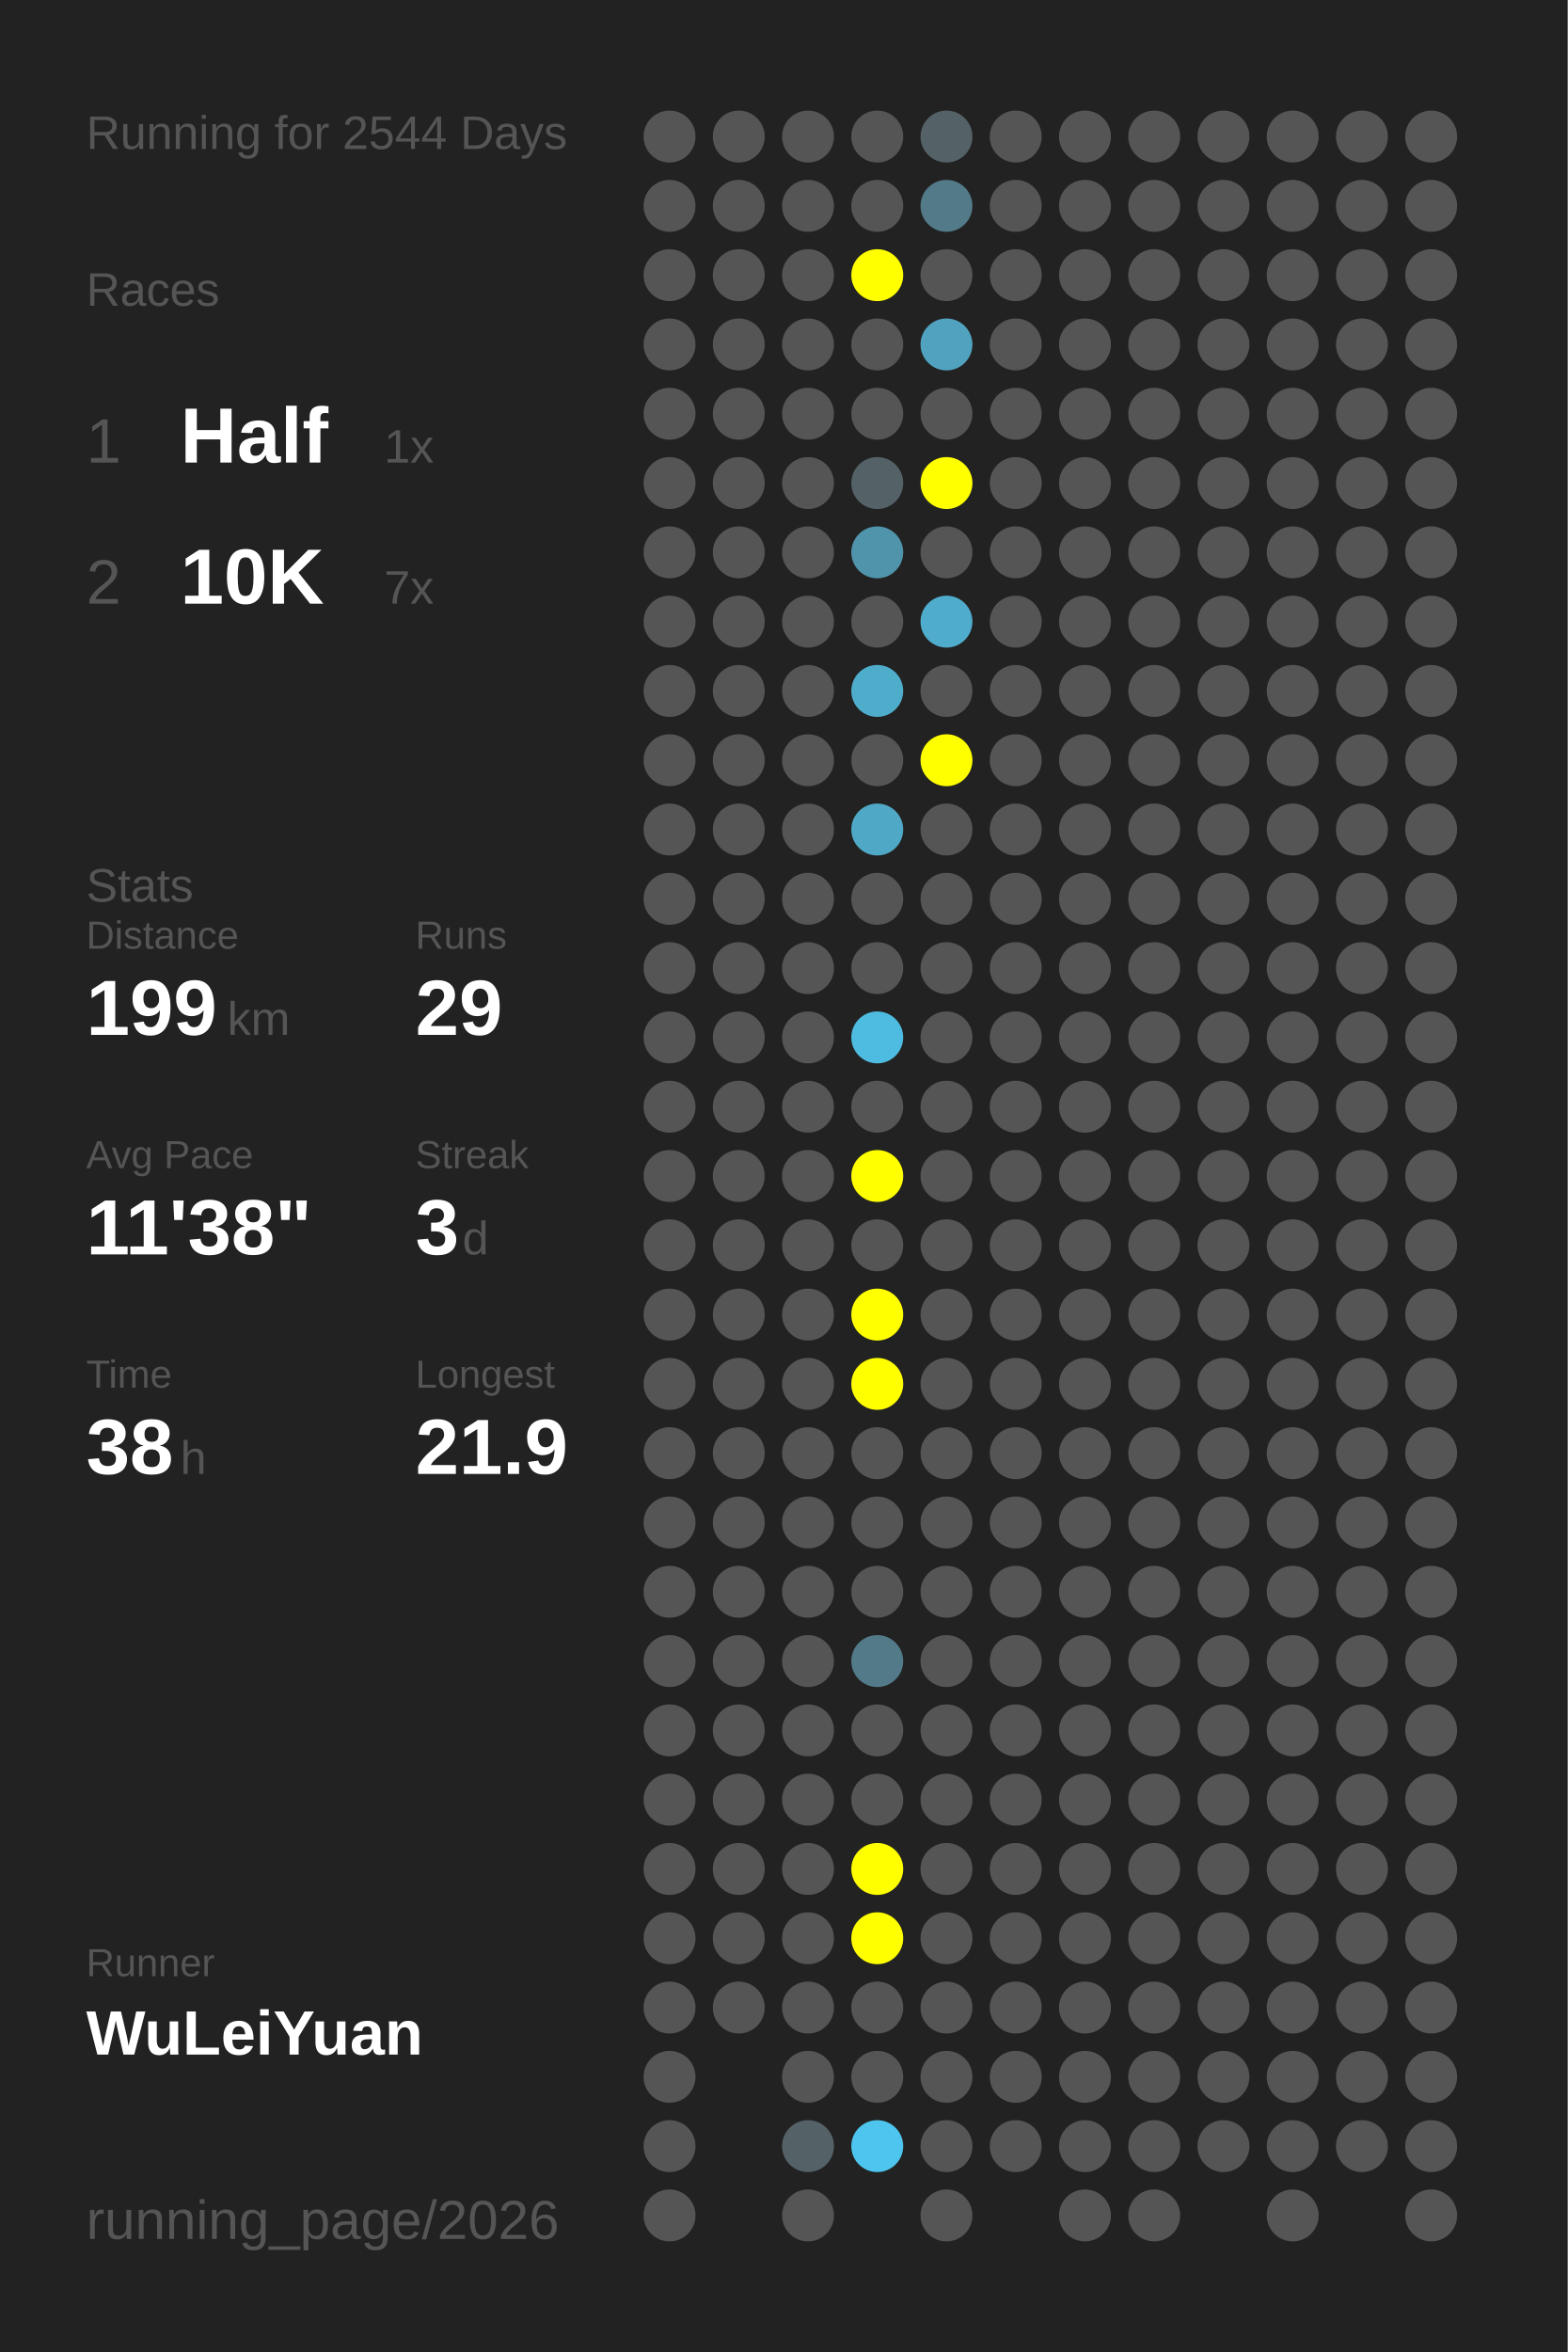
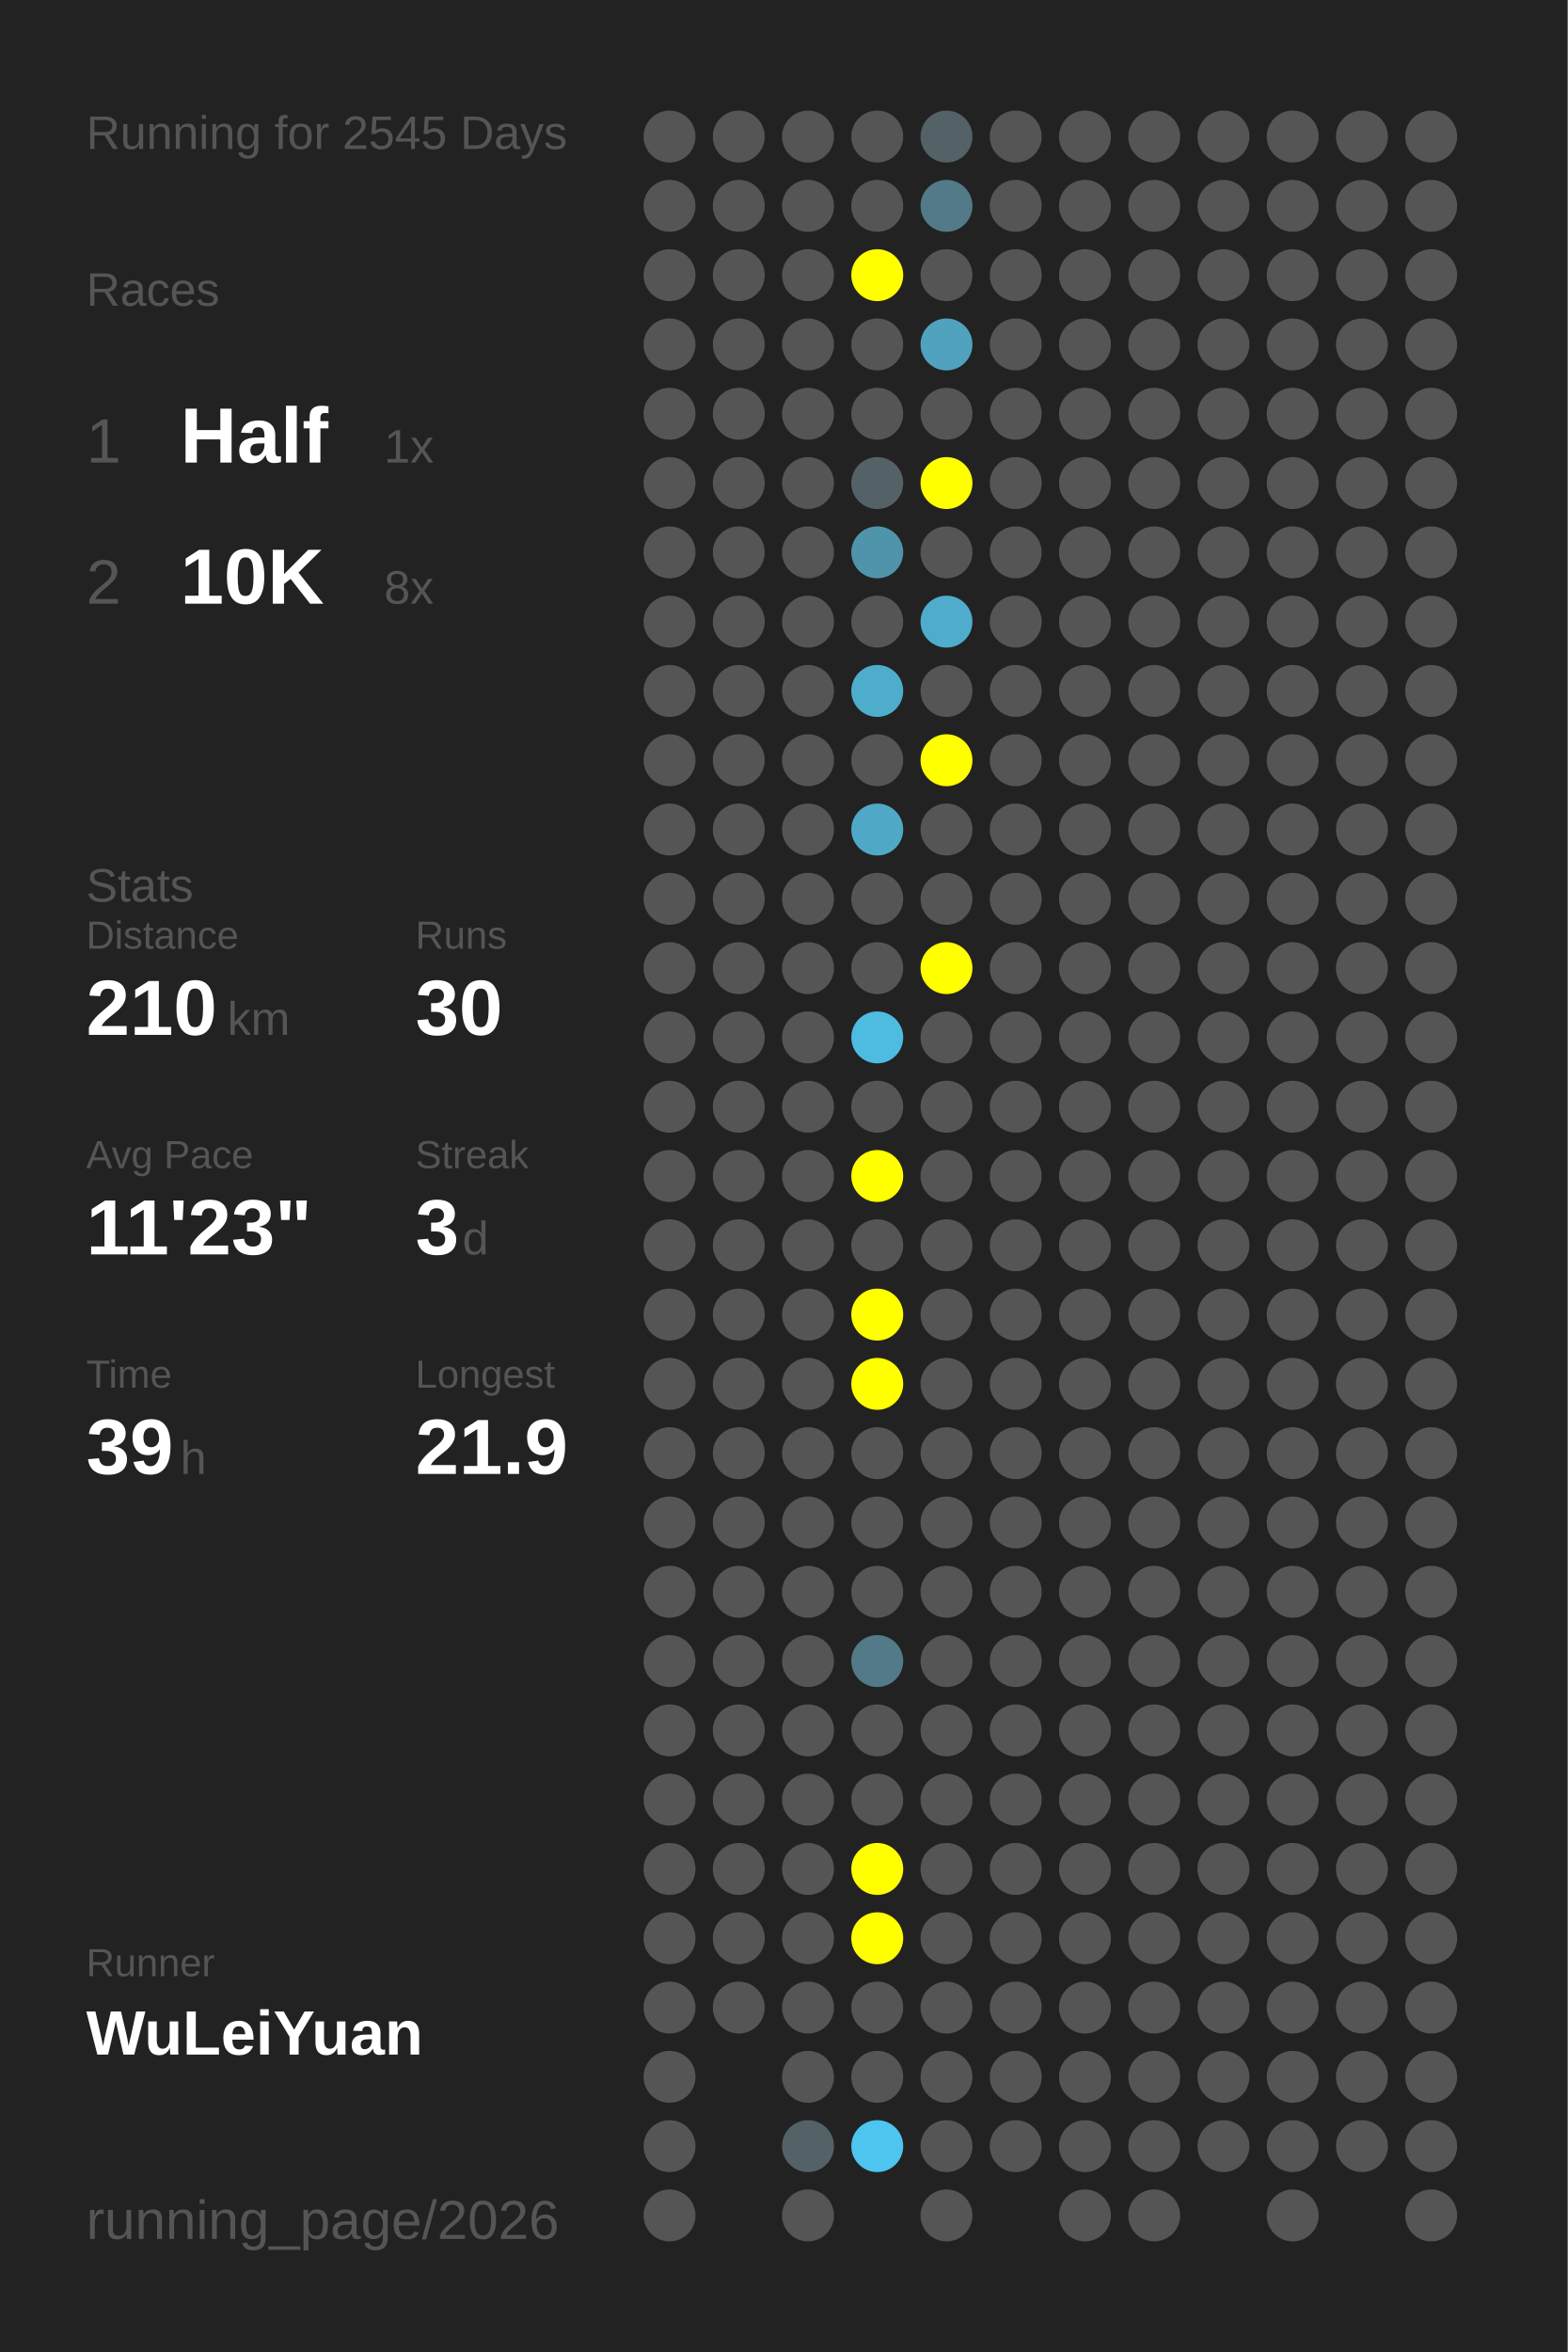
<svg xmlns="http://www.w3.org/2000/svg" baseProfile="full" height="300mm" version="1.1" viewBox="0,0,200,300" width="200mm">
  <defs />
  <rect fill="#222222" height="300" width="200" x="0" y="0" />
-   <text fill="#555555" style="font-size:6px; font-family:Arial;" x="11" y="19">Running for 2544 Days</text>
+   <text fill="#555555" style="font-size:6px; font-family:Arial;" x="11" y="19">Running for 2545 Days</text>
  <text fill="#555555" style="font-size:6px; font-family:Arial;" x="11" y="39">Races</text>
  <text fill="#555555" style="font-size:8px; font-family:Arial;" x="11" y="59">1</text>
  <text fill="#FFFFFF" style="font-size:10px; font-family:Arial; font-weight:bold;" x="23" y="59">Half</text>
  <text fill="#555555" style="font-size:6px; font-family:Arial;" x="49" y="59">1x</text>
  <text fill="#555555" style="font-size:8px; font-family:Arial;" x="11" y="77">2</text>
  <text fill="#FFFFFF" style="font-size:10px; font-family:Arial; font-weight:bold;" x="23" y="77">10K</text>
-   <text fill="#555555" style="font-size:6px; font-family:Arial;" x="49" y="77">7x</text>
+   <text fill="#555555" style="font-size:6px; font-family:Arial;" x="49" y="77">8x</text>
  <text fill="#555555" style="font-size:6px; font-family:Arial;" x="11" y="115">Stats</text>
  <text fill="#555555" style="font-size:5px; font-family:Arial;" x="11" y="121">Distance</text>
-   <text fill="#FFFFFF" style="font-size:10px; font-family:Arial; font-weight:bold;" x="11" y="132">199</text>
+   <text fill="#FFFFFF" style="font-size:10px; font-family:Arial; font-weight:bold;" x="11" y="132">210</text>
  <text fill="#555555" style="font-size:6px; font-family:Arial;" x="29" y="132">km</text>
  <text fill="#555555" style="font-size:5px; font-family:Arial;" x="53" y="121">Runs</text>
-   <text fill="#FFFFFF" style="font-size:10px; font-family:Arial; font-weight:bold;" x="53" y="132">29</text>
+   <text fill="#FFFFFF" style="font-size:10px; font-family:Arial; font-weight:bold;" x="53" y="132">30</text>
  <text fill="#555555" style="font-size:5px; font-family:Arial;" x="11" y="149">Avg Pace</text>
-   <text fill="#FFFFFF" style="font-size:10px; font-family:Arial; font-weight:bold;" x="11" y="160">11'38"</text>
+   <text fill="#FFFFFF" style="font-size:10px; font-family:Arial; font-weight:bold;" x="11" y="160">11'23"</text>
  <text fill="#555555" style="font-size:5px; font-family:Arial;" x="53" y="149">Streak</text>
  <text fill="#FFFFFF" style="font-size:10px; font-family:Arial; font-weight:bold;" x="53" y="160">3</text>
  <text fill="#555555" style="font-size:6px; font-family:Arial;" x="59" y="160">d</text>
  <text fill="#555555" style="font-size:5px; font-family:Arial;" x="11" y="177">Time</text>
-   <text fill="#FFFFFF" style="font-size:10px; font-family:Arial; font-weight:bold;" x="11" y="188">38</text>
+   <text fill="#FFFFFF" style="font-size:10px; font-family:Arial; font-weight:bold;" x="11" y="188">39</text>
  <text fill="#555555" style="font-size:6px; font-family:Arial;" x="23" y="188">h</text>
  <text fill="#555555" style="font-size:5px; font-family:Arial;" x="53" y="177">Longest</text>
  <text fill="#FFFFFF" style="font-size:10px; font-family:Arial; font-weight:bold;" x="53" y="188">21.9</text>
  <text fill="#555555" style="font-size:5px; font-family:Arial;" x="11" y="252.065">Runner</text>
  <text fill="#FFFFFF" style="font-size:8px; font-family:Arial; font-weight:bold;" x="11" y="262.065">WuLeiYuan</text>
  <text fill="#555555" style="font-size:7px; font-family:Arial;" x="11" y="285.581">running_page/2026</text>
  <circle cx="85.417" cy="17.419" fill="#555555" r="3.312" />
  <circle cx="85.417" cy="26.258" fill="#555555" r="3.312" />
  <circle cx="85.417" cy="35.097" fill="#555555" r="3.312" />
  <circle cx="85.417" cy="43.935" fill="#555555" r="3.312" />
  <circle cx="85.417" cy="52.774" fill="#555555" r="3.312" />
  <circle cx="85.417" cy="61.613" fill="#555555" r="3.312" />
  <circle cx="85.417" cy="70.452" fill="#555555" r="3.312" />
  <circle cx="85.417" cy="79.29" fill="#555555" r="3.312" />
  <circle cx="85.417" cy="88.129" fill="#555555" r="3.312" />
  <circle cx="85.417" cy="96.968" fill="#555555" r="3.312" />
  <circle cx="85.417" cy="105.806" fill="#555555" r="3.312" />
  <circle cx="85.417" cy="114.645" fill="#555555" r="3.312" />
  <circle cx="85.417" cy="123.484" fill="#555555" r="3.312" />
  <circle cx="85.417" cy="132.323" fill="#555555" r="3.312" />
  <circle cx="85.417" cy="141.161" fill="#555555" r="3.312" />
  <circle cx="85.417" cy="150" fill="#555555" r="3.312" />
  <circle cx="85.417" cy="158.839" fill="#555555" r="3.312" />
  <circle cx="85.417" cy="167.677" fill="#555555" r="3.312" />
  <circle cx="85.417" cy="176.516" fill="#555555" r="3.312" />
  <circle cx="85.417" cy="185.355" fill="#555555" r="3.312" />
  <circle cx="85.417" cy="194.194" fill="#555555" r="3.312" />
  <circle cx="85.417" cy="203.032" fill="#555555" r="3.312" />
  <circle cx="85.417" cy="211.871" fill="#555555" r="3.312" />
  <circle cx="85.417" cy="220.71" fill="#555555" r="3.312" />
  <circle cx="85.417" cy="229.548" fill="#555555" r="3.312" />
  <circle cx="85.417" cy="238.387" fill="#555555" r="3.312" />
  <circle cx="85.417" cy="247.226" fill="#555555" r="3.312" />
  <circle cx="85.417" cy="256.065" fill="#555555" r="3.312" />
  <circle cx="85.417" cy="264.903" fill="#555555" r="3.312" />
  <circle cx="85.417" cy="273.742" fill="#555555" r="3.312" />
  <circle cx="85.417" cy="282.581" fill="#555555" r="3.312" />
  <circle cx="94.25" cy="17.419" fill="#555555" r="3.312" />
  <circle cx="94.25" cy="26.258" fill="#555555" r="3.312" />
  <circle cx="94.25" cy="35.097" fill="#555555" r="3.312" />
  <circle cx="94.25" cy="43.935" fill="#555555" r="3.312" />
  <circle cx="94.25" cy="52.774" fill="#555555" r="3.312" />
  <circle cx="94.25" cy="61.613" fill="#555555" r="3.312" />
  <circle cx="94.25" cy="70.452" fill="#555555" r="3.312" />
  <circle cx="94.25" cy="79.29" fill="#555555" r="3.312" />
  <circle cx="94.25" cy="88.129" fill="#555555" r="3.312" />
  <circle cx="94.25" cy="96.968" fill="#555555" r="3.312" />
  <circle cx="94.25" cy="105.806" fill="#555555" r="3.312" />
  <circle cx="94.25" cy="114.645" fill="#555555" r="3.312" />
  <circle cx="94.25" cy="123.484" fill="#555555" r="3.312" />
  <circle cx="94.25" cy="132.323" fill="#555555" r="3.312" />
  <circle cx="94.25" cy="141.161" fill="#555555" r="3.312" />
  <circle cx="94.25" cy="150" fill="#555555" r="3.312" />
  <circle cx="94.25" cy="158.839" fill="#555555" r="3.312" />
  <circle cx="94.25" cy="167.677" fill="#555555" r="3.312" />
  <circle cx="94.25" cy="176.516" fill="#555555" r="3.312" />
  <circle cx="94.25" cy="185.355" fill="#555555" r="3.312" />
  <circle cx="94.25" cy="194.194" fill="#555555" r="3.312" />
  <circle cx="94.25" cy="203.032" fill="#555555" r="3.312" />
  <circle cx="94.25" cy="211.871" fill="#555555" r="3.312" />
  <circle cx="94.25" cy="220.71" fill="#555555" r="3.312" />
  <circle cx="94.25" cy="229.548" fill="#555555" r="3.312" />
  <circle cx="94.25" cy="238.387" fill="#555555" r="3.312" />
  <circle cx="94.25" cy="247.226" fill="#555555" r="3.312" />
  <circle cx="94.25" cy="256.065" fill="#555555" r="3.312" />
  <circle cx="103.083" cy="17.419" fill="#555555" r="3.312" />
  <circle cx="103.083" cy="26.258" fill="#555555" r="3.312" />
  <circle cx="103.083" cy="35.097" fill="#555555" r="3.312" />
  <circle cx="103.083" cy="43.935" fill="#555555" r="3.312" />
  <circle cx="103.083" cy="52.774" fill="#555555" r="3.312" />
  <circle cx="103.083" cy="61.613" fill="#555555" r="3.312" />
  <circle cx="103.083" cy="70.452" fill="#555555" r="3.312" />
  <circle cx="103.083" cy="79.29" fill="#555555" r="3.312" />
  <circle cx="103.083" cy="88.129" fill="#555555" r="3.312" />
  <circle cx="103.083" cy="96.968" fill="#555555" r="3.312" />
  <circle cx="103.083" cy="105.806" fill="#555555" r="3.312" />
  <circle cx="103.083" cy="114.645" fill="#555555" r="3.312" />
  <circle cx="103.083" cy="123.484" fill="#555555" r="3.312" />
  <circle cx="103.083" cy="132.323" fill="#555555" r="3.312" />
  <circle cx="103.083" cy="141.161" fill="#555555" r="3.312" />
  <circle cx="103.083" cy="150" fill="#555555" r="3.312" />
  <circle cx="103.083" cy="158.839" fill="#555555" r="3.312" />
  <circle cx="103.083" cy="167.677" fill="#555555" r="3.312" />
  <circle cx="103.083" cy="176.516" fill="#555555" r="3.312" />
  <circle cx="103.083" cy="185.355" fill="#555555" r="3.312" />
  <circle cx="103.083" cy="194.194" fill="#555555" r="3.312" />
  <circle cx="103.083" cy="203.032" fill="#555555" r="3.312" />
  <circle cx="103.083" cy="211.871" fill="#555555" r="3.312" />
  <circle cx="103.083" cy="220.71" fill="#555555" r="3.312" />
  <circle cx="103.083" cy="229.548" fill="#555555" r="3.312" />
  <circle cx="103.083" cy="238.387" fill="#555555" r="3.312" />
  <circle cx="103.083" cy="247.226" fill="#555555" r="3.312" />
  <circle cx="103.083" cy="256.065" fill="#555555" r="3.312" />
  <circle cx="103.083" cy="264.903" fill="#555555" r="3.312" />
  <circle cx="103.083" cy="273.742" fill="#546267" r="3.312" />
  <circle cx="103.083" cy="282.581" fill="#555555" r="3.312" />
  <circle cx="111.917" cy="17.419" fill="#555555" r="3.312" />
  <circle cx="111.917" cy="26.258" fill="#555555" r="3.312" />
  <circle cx="111.917" cy="35.097" fill="#FFFF00" r="3.312" />
  <circle cx="111.917" cy="43.935" fill="#555555" r="3.312" />
  <circle cx="111.917" cy="52.774" fill="#555555" r="3.312" />
  <circle cx="111.917" cy="61.613" fill="#546267" r="3.312" />
  <circle cx="111.917" cy="70.452" fill="#5094ab" r="3.312" />
  <circle cx="111.917" cy="79.29" fill="#555555" r="3.312" />
  <circle cx="111.917" cy="88.129" fill="#4fadcc" r="3.312" />
  <circle cx="111.917" cy="96.968" fill="#555555" r="3.312" />
  <circle cx="111.917" cy="105.806" fill="#4fa8c6" r="3.312" />
  <circle cx="111.917" cy="114.645" fill="#555555" r="3.312" />
  <circle cx="111.917" cy="123.484" fill="#555555" r="3.312" />
  <circle cx="111.917" cy="132.323" fill="#4ebbe0" r="3.312" />
  <circle cx="111.917" cy="141.161" fill="#555555" r="3.312" />
  <circle cx="111.917" cy="150" fill="#FFFF00" r="3.312" />
  <circle cx="111.917" cy="158.839" fill="#555555" r="3.312" />
  <circle cx="111.917" cy="167.677" fill="#FFFF00" r="3.312" />
  <circle cx="111.917" cy="176.516" fill="#FFFF00" r="3.312" />
  <circle cx="111.917" cy="185.355" fill="#555555" r="3.312" />
  <circle cx="111.917" cy="194.194" fill="#555555" r="3.312" />
  <circle cx="111.917" cy="203.032" fill="#555555" r="3.312" />
  <circle cx="111.917" cy="211.871" fill="#527a88" r="3.312" />
  <circle cx="111.917" cy="220.71" fill="#555555" r="3.312" />
  <circle cx="111.917" cy="229.548" fill="#555555" r="3.312" />
  <circle cx="111.917" cy="238.387" fill="#FFFF00" r="3.312" />
  <circle cx="111.917" cy="247.226" fill="#FFFF00" r="3.312" />
  <circle cx="111.917" cy="256.065" fill="#555555" r="3.312" />
  <circle cx="111.917" cy="264.903" fill="#555555" r="3.312" />
  <circle cx="111.917" cy="273.742" fill="#4dc5ee" r="3.312" />
  <circle cx="120.75" cy="17.419" fill="#546166" r="3.312" />
  <circle cx="120.75" cy="26.258" fill="#527a88" r="3.312" />
  <circle cx="120.75" cy="35.097" fill="#555555" r="3.312" />
  <circle cx="120.75" cy="43.935" fill="#50a2bf" r="3.312" />
  <circle cx="120.75" cy="52.774" fill="#555555" r="3.312" />
  <circle cx="120.75" cy="61.613" fill="#FFFF00" r="3.312" />
  <circle cx="120.75" cy="70.452" fill="#555555" r="3.312" />
  <circle cx="120.75" cy="79.29" fill="#4faccc" r="3.312" />
  <circle cx="120.75" cy="88.129" fill="#555555" r="3.312" />
  <circle cx="120.75" cy="96.968" fill="#FFFF00" r="3.312" />
  <circle cx="120.75" cy="105.806" fill="#555555" r="3.312" />
  <circle cx="120.75" cy="114.645" fill="#555555" r="3.312" />
-   <circle cx="120.75" cy="123.484" fill="#555555" r="3.312" />
+   <circle cx="120.75" cy="123.484" fill="#FFFF00" r="3.312" />
  <circle cx="120.75" cy="132.323" fill="#555555" r="3.312" />
  <circle cx="120.75" cy="141.161" fill="#555555" r="3.312" />
  <circle cx="120.75" cy="150" fill="#555555" r="3.312" />
  <circle cx="120.75" cy="158.839" fill="#555555" r="3.312" />
  <circle cx="120.75" cy="167.677" fill="#555555" r="3.312" />
  <circle cx="120.75" cy="176.516" fill="#555555" r="3.312" />
  <circle cx="120.75" cy="185.355" fill="#555555" r="3.312" />
  <circle cx="120.75" cy="194.194" fill="#555555" r="3.312" />
  <circle cx="120.75" cy="203.032" fill="#555555" r="3.312" />
  <circle cx="120.75" cy="211.871" fill="#555555" r="3.312" />
  <circle cx="120.75" cy="220.71" fill="#555555" r="3.312" />
  <circle cx="120.75" cy="229.548" fill="#555555" r="3.312" />
  <circle cx="120.75" cy="238.387" fill="#555555" r="3.312" />
  <circle cx="120.75" cy="247.226" fill="#555555" r="3.312" />
  <circle cx="120.75" cy="256.065" fill="#555555" r="3.312" />
  <circle cx="120.75" cy="264.903" fill="#555555" r="3.312" />
  <circle cx="120.75" cy="273.742" fill="#555555" r="3.312" />
  <circle cx="120.75" cy="282.581" fill="#555555" r="3.312" />
  <circle cx="129.583" cy="17.419" fill="#555555" r="3.312" />
  <circle cx="129.583" cy="26.258" fill="#555555" r="3.312" />
  <circle cx="129.583" cy="35.097" fill="#555555" r="3.312" />
  <circle cx="129.583" cy="43.935" fill="#555555" r="3.312" />
  <circle cx="129.583" cy="52.774" fill="#555555" r="3.312" />
  <circle cx="129.583" cy="61.613" fill="#555555" r="3.312" />
  <circle cx="129.583" cy="70.452" fill="#555555" r="3.312" />
  <circle cx="129.583" cy="79.29" fill="#555555" r="3.312" />
  <circle cx="129.583" cy="88.129" fill="#555555" r="3.312" />
  <circle cx="129.583" cy="96.968" fill="#555555" r="3.312" />
  <circle cx="129.583" cy="105.806" fill="#555555" r="3.312" />
  <circle cx="129.583" cy="114.645" fill="#555555" r="3.312" />
  <circle cx="129.583" cy="123.484" fill="#555555" r="3.312" />
  <circle cx="129.583" cy="132.323" fill="#555555" r="3.312" />
  <circle cx="129.583" cy="141.161" fill="#555555" r="3.312" />
  <circle cx="129.583" cy="150" fill="#555555" r="3.312" />
  <circle cx="129.583" cy="158.839" fill="#555555" r="3.312" />
  <circle cx="129.583" cy="167.677" fill="#555555" r="3.312" />
  <circle cx="129.583" cy="176.516" fill="#555555" r="3.312" />
  <circle cx="129.583" cy="185.355" fill="#555555" r="3.312" />
  <circle cx="129.583" cy="194.194" fill="#555555" r="3.312" />
  <circle cx="129.583" cy="203.032" fill="#555555" r="3.312" />
  <circle cx="129.583" cy="211.871" fill="#555555" r="3.312" />
  <circle cx="129.583" cy="220.71" fill="#555555" r="3.312" />
  <circle cx="129.583" cy="229.548" fill="#555555" r="3.312" />
  <circle cx="129.583" cy="238.387" fill="#555555" r="3.312" />
  <circle cx="129.583" cy="247.226" fill="#555555" r="3.312" />
  <circle cx="129.583" cy="256.065" fill="#555555" r="3.312" />
  <circle cx="129.583" cy="264.903" fill="#555555" r="3.312" />
  <circle cx="129.583" cy="273.742" fill="#555555" r="3.312" />
  <circle cx="138.417" cy="17.419" fill="#555555" r="3.312" />
  <circle cx="138.417" cy="26.258" fill="#555555" r="3.312" />
  <circle cx="138.417" cy="35.097" fill="#555555" r="3.312" />
  <circle cx="138.417" cy="43.935" fill="#555555" r="3.312" />
  <circle cx="138.417" cy="52.774" fill="#555555" r="3.312" />
  <circle cx="138.417" cy="61.613" fill="#555555" r="3.312" />
  <circle cx="138.417" cy="70.452" fill="#555555" r="3.312" />
  <circle cx="138.417" cy="79.29" fill="#555555" r="3.312" />
  <circle cx="138.417" cy="88.129" fill="#555555" r="3.312" />
  <circle cx="138.417" cy="96.968" fill="#555555" r="3.312" />
  <circle cx="138.417" cy="105.806" fill="#555555" r="3.312" />
  <circle cx="138.417" cy="114.645" fill="#555555" r="3.312" />
  <circle cx="138.417" cy="123.484" fill="#555555" r="3.312" />
  <circle cx="138.417" cy="132.323" fill="#555555" r="3.312" />
  <circle cx="138.417" cy="141.161" fill="#555555" r="3.312" />
  <circle cx="138.417" cy="150" fill="#555555" r="3.312" />
  <circle cx="138.417" cy="158.839" fill="#555555" r="3.312" />
  <circle cx="138.417" cy="167.677" fill="#555555" r="3.312" />
  <circle cx="138.417" cy="176.516" fill="#555555" r="3.312" />
  <circle cx="138.417" cy="185.355" fill="#555555" r="3.312" />
  <circle cx="138.417" cy="194.194" fill="#555555" r="3.312" />
  <circle cx="138.417" cy="203.032" fill="#555555" r="3.312" />
  <circle cx="138.417" cy="211.871" fill="#555555" r="3.312" />
  <circle cx="138.417" cy="220.71" fill="#555555" r="3.312" />
  <circle cx="138.417" cy="229.548" fill="#555555" r="3.312" />
  <circle cx="138.417" cy="238.387" fill="#555555" r="3.312" />
  <circle cx="138.417" cy="247.226" fill="#555555" r="3.312" />
  <circle cx="138.417" cy="256.065" fill="#555555" r="3.312" />
  <circle cx="138.417" cy="264.903" fill="#555555" r="3.312" />
  <circle cx="138.417" cy="273.742" fill="#555555" r="3.312" />
  <circle cx="138.417" cy="282.581" fill="#555555" r="3.312" />
  <circle cx="147.25" cy="17.419" fill="#555555" r="3.312" />
  <circle cx="147.25" cy="26.258" fill="#555555" r="3.312" />
  <circle cx="147.25" cy="35.097" fill="#555555" r="3.312" />
  <circle cx="147.25" cy="43.935" fill="#555555" r="3.312" />
  <circle cx="147.25" cy="52.774" fill="#555555" r="3.312" />
  <circle cx="147.25" cy="61.613" fill="#555555" r="3.312" />
  <circle cx="147.25" cy="70.452" fill="#555555" r="3.312" />
  <circle cx="147.25" cy="79.29" fill="#555555" r="3.312" />
  <circle cx="147.25" cy="88.129" fill="#555555" r="3.312" />
  <circle cx="147.25" cy="96.968" fill="#555555" r="3.312" />
  <circle cx="147.25" cy="105.806" fill="#555555" r="3.312" />
  <circle cx="147.25" cy="114.645" fill="#555555" r="3.312" />
  <circle cx="147.25" cy="123.484" fill="#555555" r="3.312" />
  <circle cx="147.25" cy="132.323" fill="#555555" r="3.312" />
  <circle cx="147.25" cy="141.161" fill="#555555" r="3.312" />
  <circle cx="147.25" cy="150" fill="#555555" r="3.312" />
  <circle cx="147.25" cy="158.839" fill="#555555" r="3.312" />
  <circle cx="147.25" cy="167.677" fill="#555555" r="3.312" />
  <circle cx="147.25" cy="176.516" fill="#555555" r="3.312" />
  <circle cx="147.25" cy="185.355" fill="#555555" r="3.312" />
  <circle cx="147.25" cy="194.194" fill="#555555" r="3.312" />
  <circle cx="147.25" cy="203.032" fill="#555555" r="3.312" />
  <circle cx="147.25" cy="211.871" fill="#555555" r="3.312" />
  <circle cx="147.25" cy="220.71" fill="#555555" r="3.312" />
  <circle cx="147.25" cy="229.548" fill="#555555" r="3.312" />
  <circle cx="147.25" cy="238.387" fill="#555555" r="3.312" />
  <circle cx="147.25" cy="247.226" fill="#555555" r="3.312" />
  <circle cx="147.25" cy="256.065" fill="#555555" r="3.312" />
  <circle cx="147.25" cy="264.903" fill="#555555" r="3.312" />
  <circle cx="147.25" cy="273.742" fill="#555555" r="3.312" />
  <circle cx="147.25" cy="282.581" fill="#555555" r="3.312" />
  <circle cx="156.083" cy="17.419" fill="#555555" r="3.312" />
  <circle cx="156.083" cy="26.258" fill="#555555" r="3.312" />
  <circle cx="156.083" cy="35.097" fill="#555555" r="3.312" />
  <circle cx="156.083" cy="43.935" fill="#555555" r="3.312" />
  <circle cx="156.083" cy="52.774" fill="#555555" r="3.312" />
  <circle cx="156.083" cy="61.613" fill="#555555" r="3.312" />
  <circle cx="156.083" cy="70.452" fill="#555555" r="3.312" />
  <circle cx="156.083" cy="79.29" fill="#555555" r="3.312" />
  <circle cx="156.083" cy="88.129" fill="#555555" r="3.312" />
  <circle cx="156.083" cy="96.968" fill="#555555" r="3.312" />
  <circle cx="156.083" cy="105.806" fill="#555555" r="3.312" />
  <circle cx="156.083" cy="114.645" fill="#555555" r="3.312" />
  <circle cx="156.083" cy="123.484" fill="#555555" r="3.312" />
  <circle cx="156.083" cy="132.323" fill="#555555" r="3.312" />
  <circle cx="156.083" cy="141.161" fill="#555555" r="3.312" />
  <circle cx="156.083" cy="150" fill="#555555" r="3.312" />
  <circle cx="156.083" cy="158.839" fill="#555555" r="3.312" />
  <circle cx="156.083" cy="167.677" fill="#555555" r="3.312" />
  <circle cx="156.083" cy="176.516" fill="#555555" r="3.312" />
  <circle cx="156.083" cy="185.355" fill="#555555" r="3.312" />
  <circle cx="156.083" cy="194.194" fill="#555555" r="3.312" />
  <circle cx="156.083" cy="203.032" fill="#555555" r="3.312" />
  <circle cx="156.083" cy="211.871" fill="#555555" r="3.312" />
  <circle cx="156.083" cy="220.71" fill="#555555" r="3.312" />
  <circle cx="156.083" cy="229.548" fill="#555555" r="3.312" />
  <circle cx="156.083" cy="238.387" fill="#555555" r="3.312" />
  <circle cx="156.083" cy="247.226" fill="#555555" r="3.312" />
  <circle cx="156.083" cy="256.065" fill="#555555" r="3.312" />
  <circle cx="156.083" cy="264.903" fill="#555555" r="3.312" />
  <circle cx="156.083" cy="273.742" fill="#555555" r="3.312" />
  <circle cx="164.917" cy="17.419" fill="#555555" r="3.312" />
  <circle cx="164.917" cy="26.258" fill="#555555" r="3.312" />
  <circle cx="164.917" cy="35.097" fill="#555555" r="3.312" />
  <circle cx="164.917" cy="43.935" fill="#555555" r="3.312" />
  <circle cx="164.917" cy="52.774" fill="#555555" r="3.312" />
  <circle cx="164.917" cy="61.613" fill="#555555" r="3.312" />
  <circle cx="164.917" cy="70.452" fill="#555555" r="3.312" />
  <circle cx="164.917" cy="79.29" fill="#555555" r="3.312" />
  <circle cx="164.917" cy="88.129" fill="#555555" r="3.312" />
  <circle cx="164.917" cy="96.968" fill="#555555" r="3.312" />
  <circle cx="164.917" cy="105.806" fill="#555555" r="3.312" />
  <circle cx="164.917" cy="114.645" fill="#555555" r="3.312" />
  <circle cx="164.917" cy="123.484" fill="#555555" r="3.312" />
  <circle cx="164.917" cy="132.323" fill="#555555" r="3.312" />
  <circle cx="164.917" cy="141.161" fill="#555555" r="3.312" />
  <circle cx="164.917" cy="150" fill="#555555" r="3.312" />
  <circle cx="164.917" cy="158.839" fill="#555555" r="3.312" />
  <circle cx="164.917" cy="167.677" fill="#555555" r="3.312" />
  <circle cx="164.917" cy="176.516" fill="#555555" r="3.312" />
  <circle cx="164.917" cy="185.355" fill="#555555" r="3.312" />
  <circle cx="164.917" cy="194.194" fill="#555555" r="3.312" />
  <circle cx="164.917" cy="203.032" fill="#555555" r="3.312" />
  <circle cx="164.917" cy="211.871" fill="#555555" r="3.312" />
  <circle cx="164.917" cy="220.71" fill="#555555" r="3.312" />
  <circle cx="164.917" cy="229.548" fill="#555555" r="3.312" />
  <circle cx="164.917" cy="238.387" fill="#555555" r="3.312" />
  <circle cx="164.917" cy="247.226" fill="#555555" r="3.312" />
  <circle cx="164.917" cy="256.065" fill="#555555" r="3.312" />
  <circle cx="164.917" cy="264.903" fill="#555555" r="3.312" />
  <circle cx="164.917" cy="273.742" fill="#555555" r="3.312" />
  <circle cx="164.917" cy="282.581" fill="#555555" r="3.312" />
  <circle cx="173.75" cy="17.419" fill="#555555" r="3.312" />
  <circle cx="173.75" cy="26.258" fill="#555555" r="3.312" />
  <circle cx="173.75" cy="35.097" fill="#555555" r="3.312" />
  <circle cx="173.75" cy="43.935" fill="#555555" r="3.312" />
  <circle cx="173.75" cy="52.774" fill="#555555" r="3.312" />
  <circle cx="173.75" cy="61.613" fill="#555555" r="3.312" />
  <circle cx="173.75" cy="70.452" fill="#555555" r="3.312" />
  <circle cx="173.75" cy="79.29" fill="#555555" r="3.312" />
  <circle cx="173.75" cy="88.129" fill="#555555" r="3.312" />
  <circle cx="173.75" cy="96.968" fill="#555555" r="3.312" />
  <circle cx="173.75" cy="105.806" fill="#555555" r="3.312" />
  <circle cx="173.75" cy="114.645" fill="#555555" r="3.312" />
  <circle cx="173.75" cy="123.484" fill="#555555" r="3.312" />
  <circle cx="173.75" cy="132.323" fill="#555555" r="3.312" />
  <circle cx="173.75" cy="141.161" fill="#555555" r="3.312" />
  <circle cx="173.75" cy="150" fill="#555555" r="3.312" />
  <circle cx="173.75" cy="158.839" fill="#555555" r="3.312" />
  <circle cx="173.75" cy="167.677" fill="#555555" r="3.312" />
  <circle cx="173.75" cy="176.516" fill="#555555" r="3.312" />
  <circle cx="173.75" cy="185.355" fill="#555555" r="3.312" />
  <circle cx="173.75" cy="194.194" fill="#555555" r="3.312" />
  <circle cx="173.75" cy="203.032" fill="#555555" r="3.312" />
  <circle cx="173.75" cy="211.871" fill="#555555" r="3.312" />
  <circle cx="173.75" cy="220.71" fill="#555555" r="3.312" />
  <circle cx="173.75" cy="229.548" fill="#555555" r="3.312" />
  <circle cx="173.75" cy="238.387" fill="#555555" r="3.312" />
  <circle cx="173.75" cy="247.226" fill="#555555" r="3.312" />
  <circle cx="173.75" cy="256.065" fill="#555555" r="3.312" />
  <circle cx="173.75" cy="264.903" fill="#555555" r="3.312" />
  <circle cx="173.75" cy="273.742" fill="#555555" r="3.312" />
  <circle cx="182.583" cy="17.419" fill="#555555" r="3.312" />
  <circle cx="182.583" cy="26.258" fill="#555555" r="3.312" />
  <circle cx="182.583" cy="35.097" fill="#555555" r="3.312" />
  <circle cx="182.583" cy="43.935" fill="#555555" r="3.312" />
  <circle cx="182.583" cy="52.774" fill="#555555" r="3.312" />
  <circle cx="182.583" cy="61.613" fill="#555555" r="3.312" />
  <circle cx="182.583" cy="70.452" fill="#555555" r="3.312" />
  <circle cx="182.583" cy="79.29" fill="#555555" r="3.312" />
  <circle cx="182.583" cy="88.129" fill="#555555" r="3.312" />
  <circle cx="182.583" cy="96.968" fill="#555555" r="3.312" />
  <circle cx="182.583" cy="105.806" fill="#555555" r="3.312" />
  <circle cx="182.583" cy="114.645" fill="#555555" r="3.312" />
  <circle cx="182.583" cy="123.484" fill="#555555" r="3.312" />
  <circle cx="182.583" cy="132.323" fill="#555555" r="3.312" />
  <circle cx="182.583" cy="141.161" fill="#555555" r="3.312" />
  <circle cx="182.583" cy="150" fill="#555555" r="3.312" />
  <circle cx="182.583" cy="158.839" fill="#555555" r="3.312" />
  <circle cx="182.583" cy="167.677" fill="#555555" r="3.312" />
  <circle cx="182.583" cy="176.516" fill="#555555" r="3.312" />
  <circle cx="182.583" cy="185.355" fill="#555555" r="3.312" />
  <circle cx="182.583" cy="194.194" fill="#555555" r="3.312" />
  <circle cx="182.583" cy="203.032" fill="#555555" r="3.312" />
  <circle cx="182.583" cy="211.871" fill="#555555" r="3.312" />
  <circle cx="182.583" cy="220.71" fill="#555555" r="3.312" />
  <circle cx="182.583" cy="229.548" fill="#555555" r="3.312" />
  <circle cx="182.583" cy="238.387" fill="#555555" r="3.312" />
  <circle cx="182.583" cy="247.226" fill="#555555" r="3.312" />
  <circle cx="182.583" cy="256.065" fill="#555555" r="3.312" />
  <circle cx="182.583" cy="264.903" fill="#555555" r="3.312" />
  <circle cx="182.583" cy="273.742" fill="#555555" r="3.312" />
  <circle cx="182.583" cy="282.581" fill="#555555" r="3.312" />
</svg>
